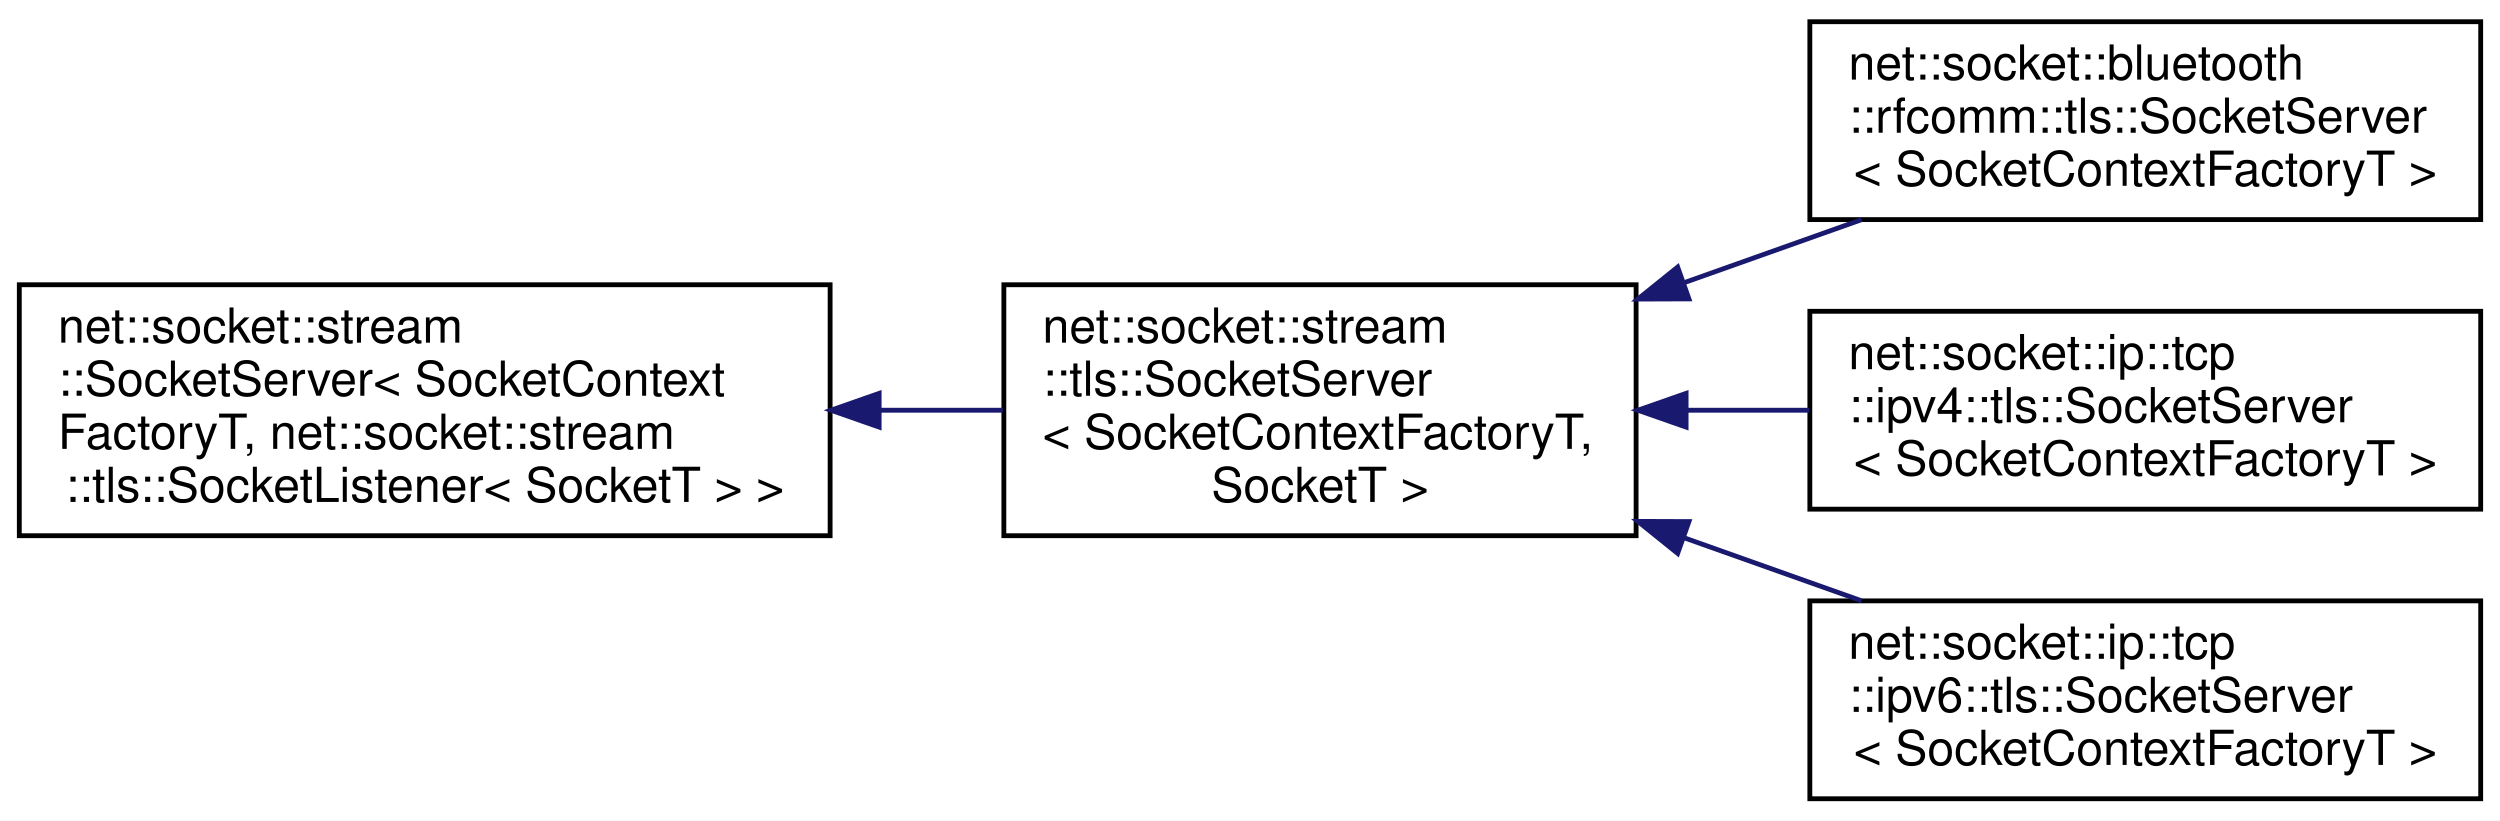
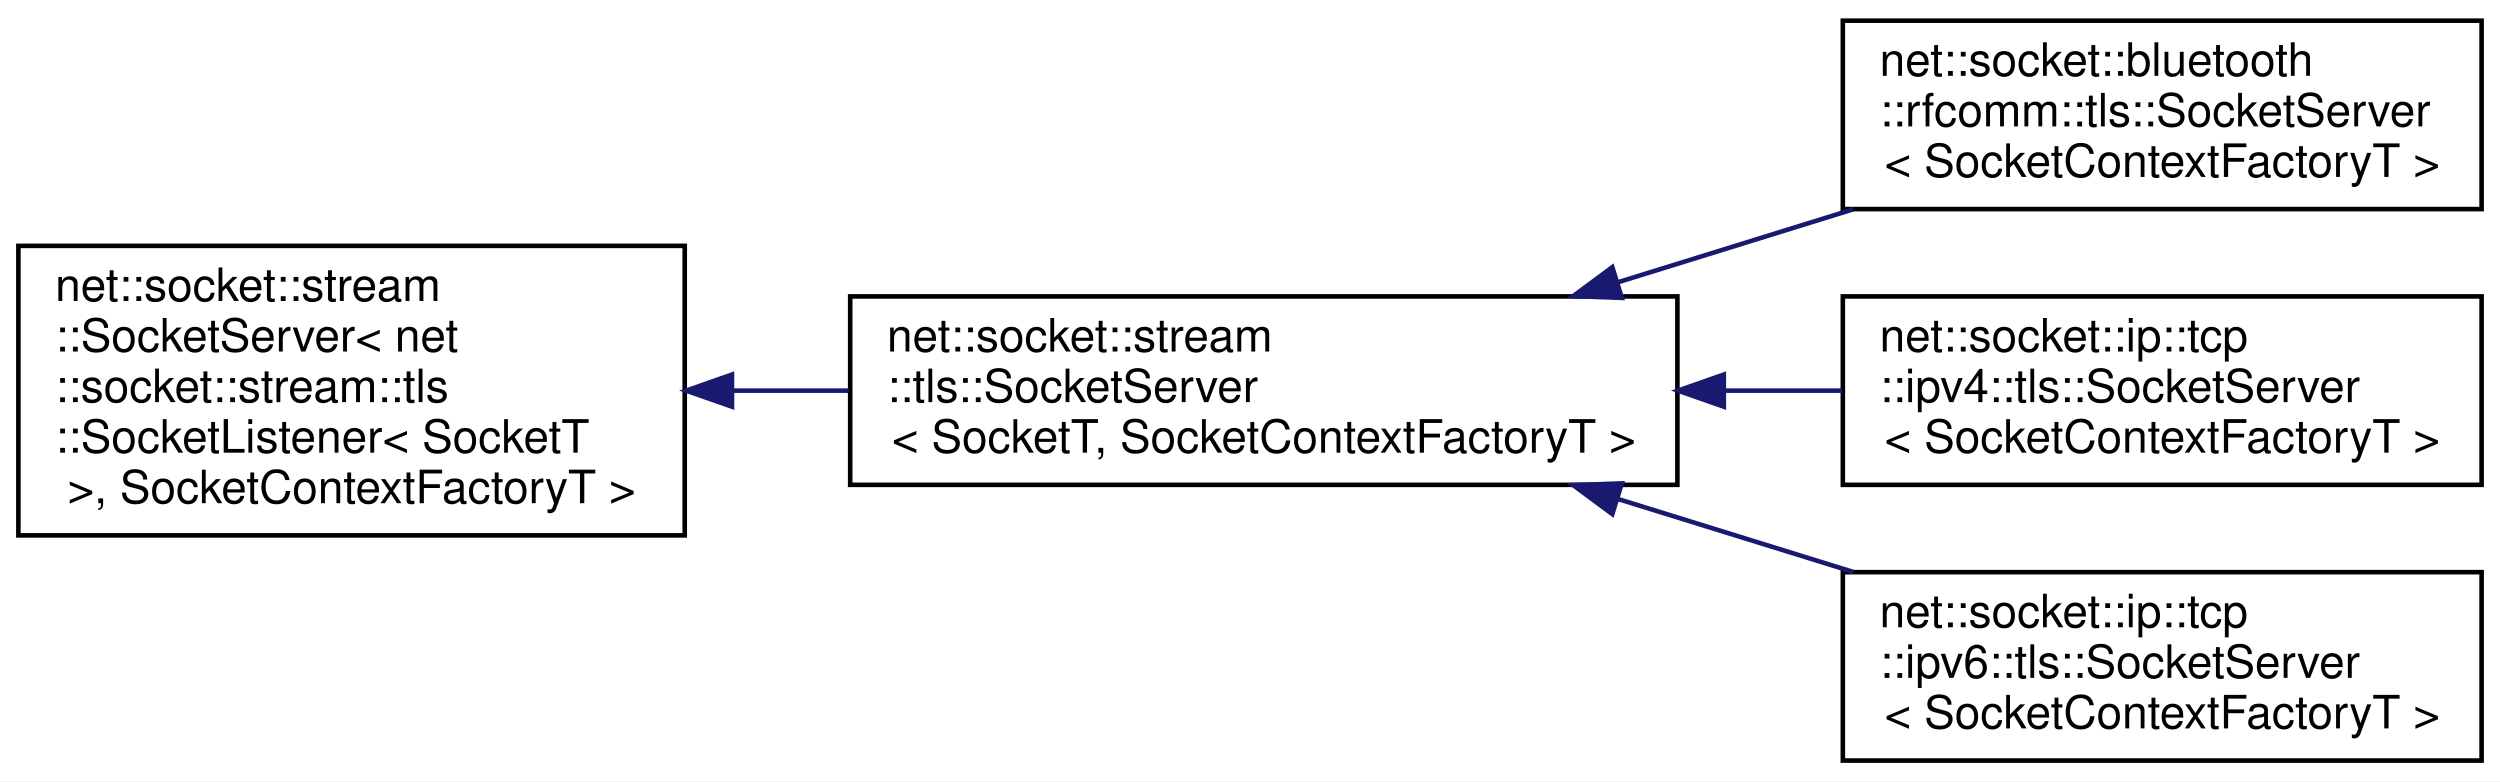
- <svg xmlns="http://www.w3.org/2000/svg" xmlns:xlink="http://www.w3.org/1999/xlink" width="518pt" height="170pt" viewBox="0.00 0.00 518.00 170.00">
+ <svg xmlns="http://www.w3.org/2000/svg" xmlns:xlink="http://www.w3.org/1999/xlink" width="544pt" height="170pt" viewBox="0.00 0.00 544.00 170.00">
  <g id="graph0" class="graph" transform="scale(1 1) rotate(0) translate(4 166)">
-     <polygon fill="white" stroke="transparent" points="-4,4 -4,-166 514,-166 514,4 -4,4" />
+     <polygon fill="white" stroke="transparent" points="-4,4 -4,-166 540,-166 540,4 -4,4" />
    <g id="node1" class="node">
      <g id="a_node1">
        <a xlink:href="classnet_1_1socket_1_1stream_1_1_socket_server.html" target="_top" xlink:title=" ">
-           <polygon fill="white" stroke="black" points="0,-55 0,-107 168,-107 168,-55 0,-55" />
-           <text text-anchor="start" x="8" y="-95" font-family="Helvetica,sans-Serif" font-size="10.00">net::socket::stream</text>
-           <text text-anchor="start" x="8" y="-84" font-family="Helvetica,sans-Serif" font-size="10.00">::SocketServer&lt; SocketContext</text>
-           <text text-anchor="start" x="8" y="-73" font-family="Helvetica,sans-Serif" font-size="10.00">FactoryT, net::socket::stream</text>
-           <text text-anchor="middle" x="84" y="-62" font-family="Helvetica,sans-Serif" font-size="10.00">::tls::SocketListener&lt; SocketT &gt; &gt;</text>
+           <polygon fill="white" stroke="black" points="0,-49.5 0,-112.5 145,-112.5 145,-49.5 0,-49.5" />
+           <text text-anchor="start" x="8" y="-100.5" font-family="Helvetica,sans-Serif" font-size="10.00">net::socket::stream</text>
+           <text text-anchor="start" x="8" y="-89.5" font-family="Helvetica,sans-Serif" font-size="10.00">::SocketServer&lt; net</text>
+           <text text-anchor="start" x="8" y="-78.5" font-family="Helvetica,sans-Serif" font-size="10.00">::socket::stream::tls</text>
+           <text text-anchor="start" x="8" y="-67.5" font-family="Helvetica,sans-Serif" font-size="10.00">::SocketListener&lt; SocketT</text>
+           <text text-anchor="middle" x="72.5" y="-56.5" font-family="Helvetica,sans-Serif" font-size="10.00"> &gt;, SocketContextFactoryT &gt;</text>
        </a>
      </g>
    </g>
    <g id="node2" class="node">
      <g id="a_node2">
        <a xlink:href="classnet_1_1socket_1_1stream_1_1tls_1_1_socket_server.html" target="_top" xlink:title=" ">
-           <polygon fill="white" stroke="black" points="204,-55 204,-107 335,-107 335,-55 204,-55" />
-           <text text-anchor="start" x="212" y="-95" font-family="Helvetica,sans-Serif" font-size="10.00">net::socket::stream</text>
-           <text text-anchor="start" x="212" y="-84" font-family="Helvetica,sans-Serif" font-size="10.00">::tls::SocketServer</text>
-           <text text-anchor="start" x="212" y="-73" font-family="Helvetica,sans-Serif" font-size="10.00">&lt; SocketContextFactoryT,</text>
-           <text text-anchor="middle" x="269.5" y="-62" font-family="Helvetica,sans-Serif" font-size="10.00"> SocketT &gt;</text>
+           <polygon fill="white" stroke="black" points="181,-60.5 181,-101.5 361,-101.5 361,-60.5 181,-60.5" />
+           <text text-anchor="start" x="189" y="-89.5" font-family="Helvetica,sans-Serif" font-size="10.00">net::socket::stream</text>
+           <text text-anchor="start" x="189" y="-78.5" font-family="Helvetica,sans-Serif" font-size="10.00">::tls::SocketServer</text>
+           <text text-anchor="middle" x="271" y="-67.5" font-family="Helvetica,sans-Serif" font-size="10.00">&lt; SocketT, SocketContextFactoryT &gt;</text>
        </a>
      </g>
    </g>
    <g id="edge1" class="edge">
-       <path fill="none" stroke="midnightblue" d="M178.27,-81C186.89,-81 195.49,-81 203.77,-81" />
-       <polygon fill="midnightblue" stroke="midnightblue" points="178.16,-77.5 168.16,-81 178.16,-84.5 178.16,-77.5" />
+       <path fill="none" stroke="midnightblue" d="M155.37,-81C163.73,-81 172.25,-81 180.68,-81" />
+       <polygon fill="midnightblue" stroke="midnightblue" points="155.28,-77.5 145.28,-81 155.28,-84.5 155.28,-77.5" />
    </g>
    <g id="node3" class="node">
      <g id="a_node3">
        <a xlink:href="classnet_1_1socket_1_1bluetooth_1_1rfcomm_1_1tls_1_1_socket_server.html" target="_top" xlink:title=" ">
-           <polygon fill="white" stroke="black" points="371,-120.5 371,-161.5 510,-161.5 510,-120.5 371,-120.5" />
-           <text text-anchor="start" x="379" y="-149.5" font-family="Helvetica,sans-Serif" font-size="10.00">net::socket::bluetooth</text>
-           <text text-anchor="start" x="379" y="-138.5" font-family="Helvetica,sans-Serif" font-size="10.00">::rfcomm::tls::SocketServer</text>
-           <text text-anchor="middle" x="440.5" y="-127.5" font-family="Helvetica,sans-Serif" font-size="10.00">&lt; SocketContextFactoryT &gt;</text>
+           <polygon fill="white" stroke="black" points="397,-120.5 397,-161.5 536,-161.5 536,-120.5 397,-120.5" />
+           <text text-anchor="start" x="405" y="-149.5" font-family="Helvetica,sans-Serif" font-size="10.00">net::socket::bluetooth</text>
+           <text text-anchor="start" x="405" y="-138.5" font-family="Helvetica,sans-Serif" font-size="10.00">::rfcomm::tls::SocketServer</text>
+           <text text-anchor="middle" x="466.5" y="-127.5" font-family="Helvetica,sans-Serif" font-size="10.00">&lt; SocketContextFactoryT &gt;</text>
        </a>
      </g>
    </g>
    <g id="edge2" class="edge">
-       <path fill="none" stroke="midnightblue" d="M345.12,-107.49C357.39,-111.85 369.94,-116.31 381.72,-120.49" />
-       <polygon fill="midnightblue" stroke="midnightblue" points="345.95,-104.07 335.36,-104.03 343.61,-110.67 345.95,-104.07" />
+       <path fill="none" stroke="midnightblue" d="M348.15,-104.61C365.04,-109.85 382.81,-115.36 399.27,-120.46" />
+       <polygon fill="midnightblue" stroke="midnightblue" points="348.91,-101.18 338.32,-101.56 346.84,-107.87 348.91,-101.18" />
    </g>
    <g id="node4" class="node">
      <g id="a_node4">
        <a xlink:href="classnet_1_1socket_1_1ip_1_1tcp_1_1ipv4_1_1tls_1_1_socket_server.html" target="_top" xlink:title=" ">
-           <polygon fill="white" stroke="black" points="371,-60.5 371,-101.5 510,-101.5 510,-60.5 371,-60.5" />
-           <text text-anchor="start" x="379" y="-89.5" font-family="Helvetica,sans-Serif" font-size="10.00">net::socket::ip::tcp</text>
-           <text text-anchor="start" x="379" y="-78.5" font-family="Helvetica,sans-Serif" font-size="10.00">::ipv4::tls::SocketServer</text>
-           <text text-anchor="middle" x="440.5" y="-67.5" font-family="Helvetica,sans-Serif" font-size="10.00">&lt; SocketContextFactoryT &gt;</text>
+           <polygon fill="white" stroke="black" points="397,-60.5 397,-101.5 536,-101.5 536,-60.5 397,-60.5" />
+           <text text-anchor="start" x="405" y="-89.5" font-family="Helvetica,sans-Serif" font-size="10.00">net::socket::ip::tcp</text>
+           <text text-anchor="start" x="405" y="-78.5" font-family="Helvetica,sans-Serif" font-size="10.00">::ipv4::tls::SocketServer</text>
+           <text text-anchor="middle" x="466.5" y="-67.5" font-family="Helvetica,sans-Serif" font-size="10.00">&lt; SocketContextFactoryT &gt;</text>
        </a>
      </g>
    </g>
    <g id="edge3" class="edge">
-       <path fill="none" stroke="midnightblue" d="M345.56,-81C353.99,-81 362.55,-81 370.89,-81" />
-       <polygon fill="midnightblue" stroke="midnightblue" points="345.36,-77.5 335.36,-81 345.36,-84.5 345.36,-77.5" />
+       <path fill="none" stroke="midnightblue" d="M371.25,-81C379.9,-81 388.52,-81 396.84,-81" />
+       <polygon fill="midnightblue" stroke="midnightblue" points="371.1,-77.5 361.1,-81 371.1,-84.5 371.1,-77.5" />
    </g>
    <g id="node5" class="node">
      <g id="a_node5">
        <a xlink:href="classnet_1_1socket_1_1ip_1_1tcp_1_1ipv6_1_1tls_1_1_socket_server.html" target="_top" xlink:title=" ">
-           <polygon fill="white" stroke="black" points="371,-0.5 371,-41.5 510,-41.5 510,-0.5 371,-0.5" />
-           <text text-anchor="start" x="379" y="-29.5" font-family="Helvetica,sans-Serif" font-size="10.00">net::socket::ip::tcp</text>
-           <text text-anchor="start" x="379" y="-18.5" font-family="Helvetica,sans-Serif" font-size="10.00">::ipv6::tls::SocketServer</text>
-           <text text-anchor="middle" x="440.5" y="-7.5" font-family="Helvetica,sans-Serif" font-size="10.00">&lt; SocketContextFactoryT &gt;</text>
+           <polygon fill="white" stroke="black" points="397,-0.5 397,-41.5 536,-41.5 536,-0.5 397,-0.5" />
+           <text text-anchor="start" x="405" y="-29.5" font-family="Helvetica,sans-Serif" font-size="10.00">net::socket::ip::tcp</text>
+           <text text-anchor="start" x="405" y="-18.5" font-family="Helvetica,sans-Serif" font-size="10.00">::ipv6::tls::SocketServer</text>
+           <text text-anchor="middle" x="466.5" y="-7.5" font-family="Helvetica,sans-Serif" font-size="10.00">&lt; SocketContextFactoryT &gt;</text>
        </a>
      </g>
    </g>
    <g id="edge4" class="edge">
-       <path fill="none" stroke="midnightblue" d="M345.12,-54.51C357.39,-50.15 369.94,-45.69 381.72,-41.51" />
-       <polygon fill="midnightblue" stroke="midnightblue" points="343.61,-51.33 335.36,-57.97 345.95,-57.93 343.61,-51.33" />
+       <path fill="none" stroke="midnightblue" d="M348.15,-57.39C365.04,-52.15 382.81,-46.64 399.27,-41.54" />
+       <polygon fill="midnightblue" stroke="midnightblue" points="346.84,-54.13 338.32,-60.44 348.91,-60.82 346.84,-54.13" />
    </g>
  </g>
</svg>
